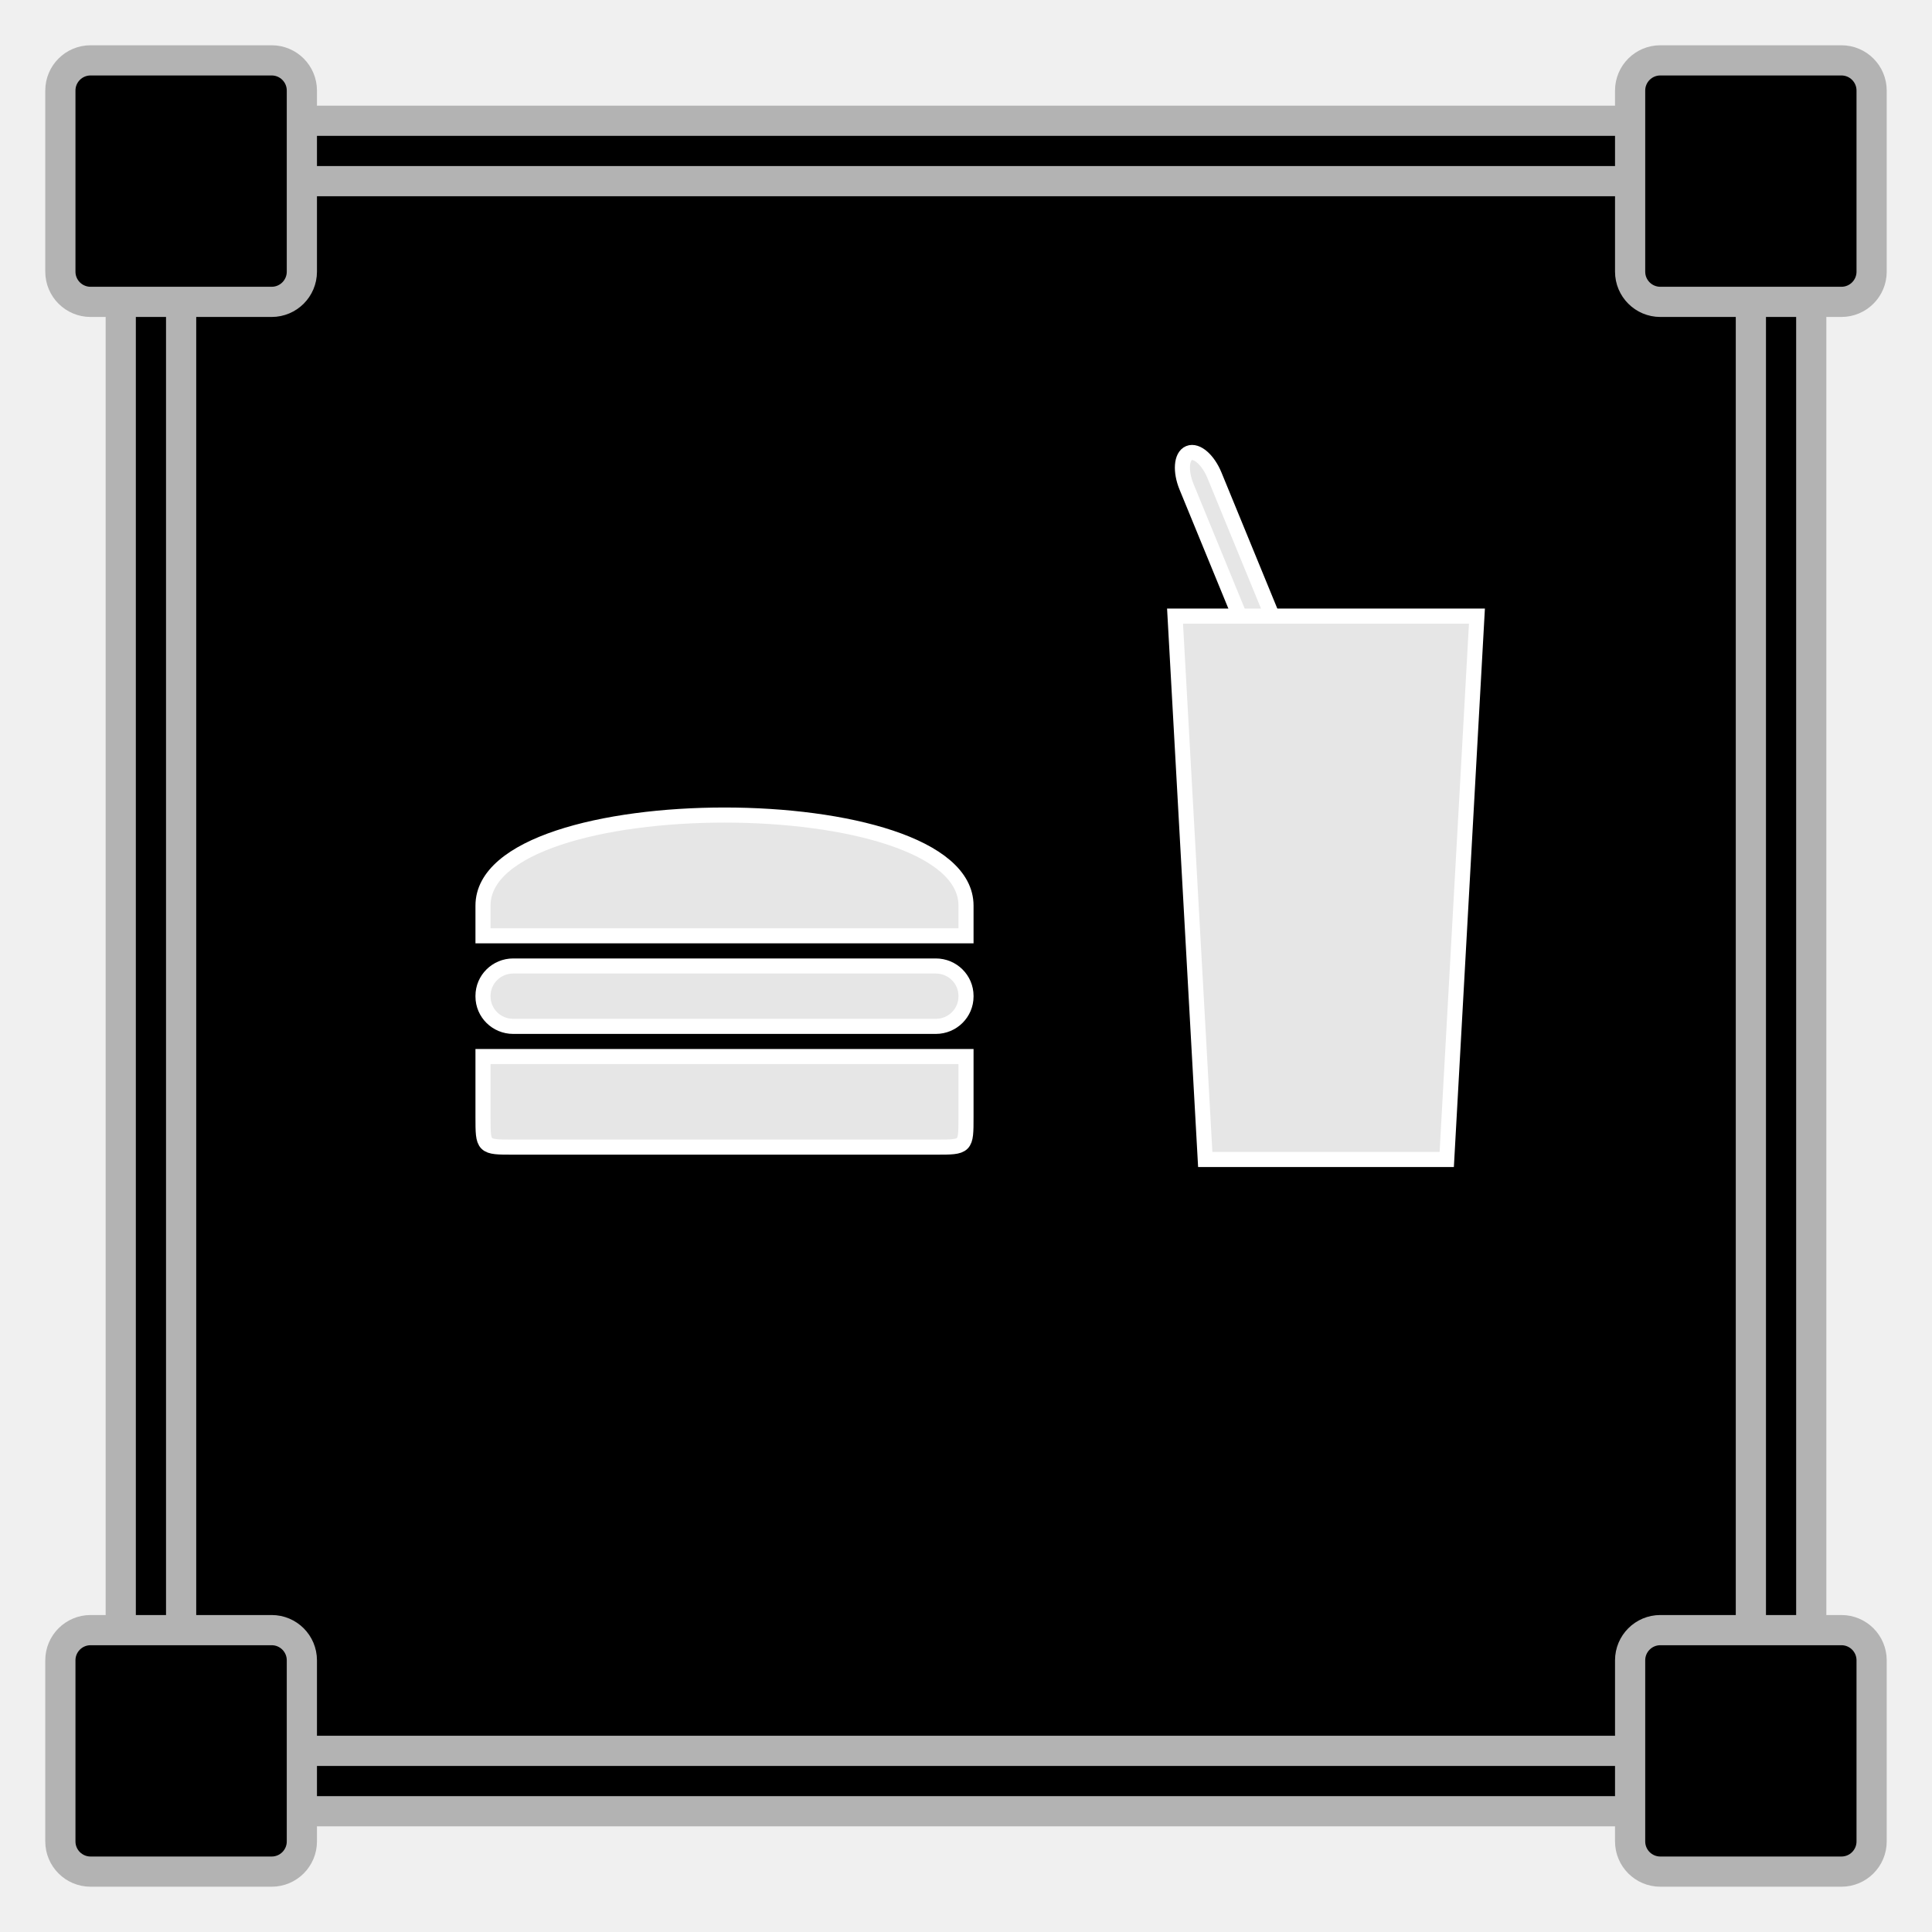
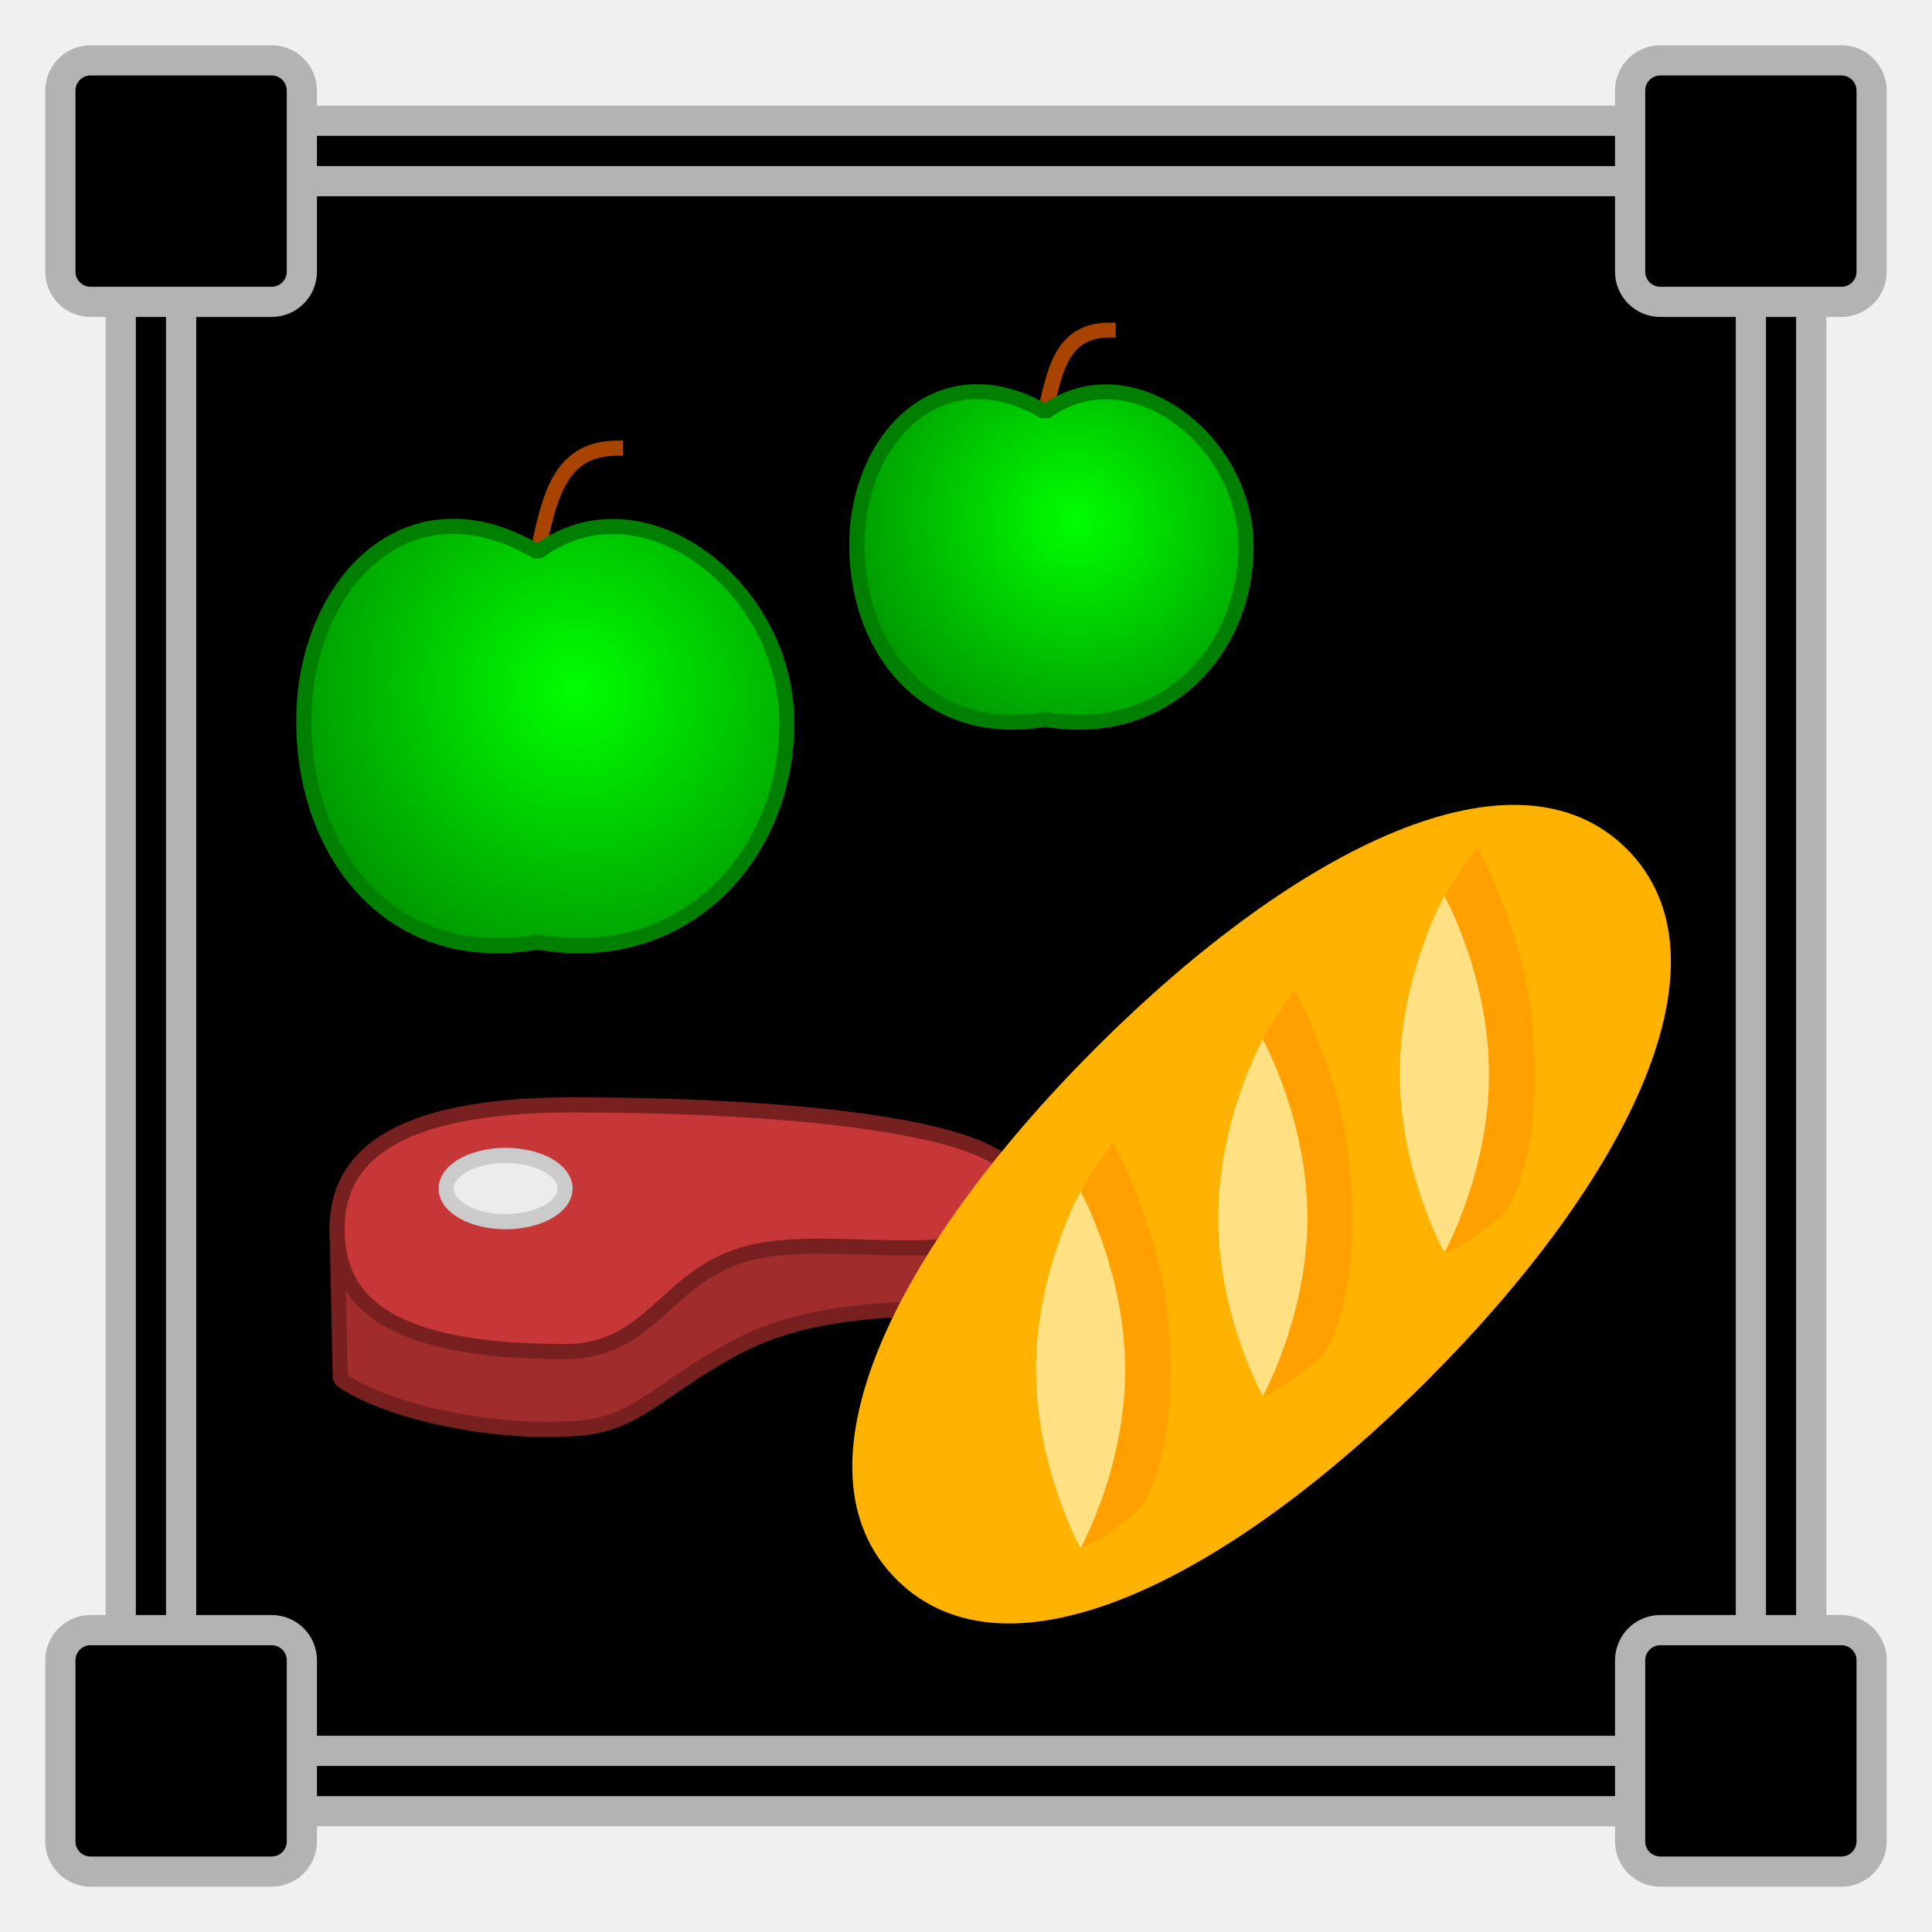
- <svg xmlns="http://www.w3.org/2000/svg" width="512" height="512" viewBox="0 0 135.467 135.467" version="1.1" id="svg8">
+ <svg xmlns="http://www.w3.org/2000/svg" xmlns:xlink="http://www.w3.org/1999/xlink" width="512" height="512" viewBox="0 0 135.467 135.467" version="1.1" id="svg8">
  <defs id="defs2">
+     <linearGradient id="linearGradient2452">
+       <stop style="stop-color:#00ff00;stop-opacity:1;" offset="0" id="stop2448" />
+       <stop style="stop-color:#003e00;stop-opacity:1" offset="1" id="stop2450" />
+     </linearGradient>
    <marker style="overflow:visible;" id="Arrow1Mend" refX="0.0" refY="0.0" orient="auto">
      <path transform="scale(0.4) rotate(180) translate(10,0)" style="fill-rule:evenodd;stroke:#ffffff;stroke-width:1pt;stroke-opacity:1;fill:#ffffff;fill-opacity:1" d="M 0.0,0.0 L 5.0,-5.0 L -12.5,0.0 L 5.0,5.0 L 0.0,0.0 z " id="path868" />
    </marker>
    <marker style="overflow:visible;" id="marker1227" refX="0.0" refY="0.0" orient="auto">
      <path transform="scale(0.8) rotate(180) translate(12.5,0)" style="fill-rule:evenodd;stroke:#ffffff;stroke-width:1pt;stroke-opacity:1;fill:#ffffff;fill-opacity:1" d="M 0.0,0.0 L 5.0,-5.0 L -12.5,0.0 L 5.0,5.0 L 0.0,0.0 z " id="path1225" />
    </marker>
    <marker style="overflow:visible;" id="Arrow1Lend" refX="0.0" refY="0.0" orient="auto">
      <path transform="scale(0.8) rotate(180) translate(12.5,0)" style="fill-rule:evenodd;stroke:#ffffff;stroke-width:1pt;stroke-opacity:1;fill:#ffffff;fill-opacity:1" d="M 0.0,0.0 L 5.0,-5.0 L -12.5,0.0 L 5.0,5.0 L 0.0,0.0 z " id="path862" />
    </marker>
+     <radialGradient xlink:href="#linearGradient2452" id="radialGradient2454" cx="40.057" cy="45.022" fx="40.057" fy="45.022" r="17.462" gradientTransform="matrix(1.380843,1.757465,-1.69697,1.333333,63.42259,-85.97886)" gradientUnits="userSpaceOnUse" />
+     <radialGradient xlink:href="#linearGradient2452" id="radialGradient2454-3" cx="40.057" cy="45.022" fx="40.057" fy="45.022" r="17.462" gradientTransform="matrix(1.380843,1.757465,-1.69697,1.333333,63.42259,-85.97886)" gradientUnits="userSpaceOnUse" />
  </defs>
  <g id="layer2">
    <rect style="opacity:0.997;fill:#000000;stroke:#b3b3b3;stroke-width:2.117;stroke-miterlimit:4;stroke-dasharray:none;stroke-opacity:1;stop-color:#000000" id="rect957" width="118.533" height="118.533" x="8.467" y="8.467" rx="8.467" ry="8.467" />
    <rect style="opacity:0.997;fill:#000000;stroke:#b3b3b3;stroke-width:2.117;stroke-miterlimit:4;stroke-dasharray:none;stroke-opacity:1;stop-color:#000000" id="rect1598" width="110.067" height="110.067" x="12.7" y="12.7" rx="2.117" ry="2.117" />
    <rect style="opacity:0.997;fill:#000000;stroke:#b3b3b3;stroke-width:2.117;stroke-miterlimit:4;stroke-dasharray:none;stroke-opacity:1;stop-color:#000000" id="rect1295" width="16.933" height="16.933" x="4.233" y="4.233" rx="2.117" ry="2.117" />
    <rect style="opacity:0.997;fill:#000000;stroke:#b3b3b3;stroke-width:2.117;stroke-miterlimit:4;stroke-dasharray:none;stroke-opacity:1;stop-color:#000000" id="rect1295-0" width="16.933" height="16.933" x="114.3" y="4.233" rx="2.117" ry="2.117" />
    <rect style="opacity:0.997;fill:#000000;stroke:#b3b3b3;stroke-width:2.117;stroke-miterlimit:4;stroke-dasharray:none;stroke-opacity:1;stop-color:#000000" id="rect1295-6" width="16.933" height="16.933" x="4.233" y="114.3" rx="2.117" ry="2.117" />
    <rect style="opacity:0.997;fill:#000000;stroke:#b3b3b3;stroke-width:2.117;stroke-miterlimit:4;stroke-dasharray:none;stroke-opacity:1;stop-color:#000000" id="rect1295-2" width="16.933" height="16.933" x="114.3" y="114.3" rx="2.117" ry="2.117" />
  </g>
  <g id="layer1">
-     <g id="g3779" transform="translate(2.0000229e-7,-14.81667)">
-       <rect style="opacity:0.997;fill:#e6e6e6;stroke:#ffffff;stroke-width:1.058;stroke-miterlimit:4;stroke-dasharray:none;stroke-opacity:1;stop-color:#000000" id="rect983-6" width="33.867" height="4.233" x="33.867" y="82.55" rx="2.117" ry="2.095" />
-       <path style="opacity:0.997;fill:#e6e6e6;stroke:#ffffff;stroke-width:1.058;stroke-miterlimit:4;stroke-dasharray:none;stroke-opacity:1;stop-color:#000000" d="m 33.867,80.433 33.867,10e-7 v -2.117 c 0,-8.467 -33.867,-8.467 -33.867,0 z" id="path1634" />
-       <path style="opacity:0.997;fill:#e6e6e6;stroke:#ffffff;stroke-width:1.058;stroke-miterlimit:4;stroke-dasharray:none;stroke-opacity:1;stop-color:#000000" d="m 33.867,93.133 c 0,2.117 0,2.117 2.117,2.117 h 29.633 c 2.117,0 2.117,0 2.117,-2.117 V 88.9 H 33.867 Z" id="path1634-2" />
+     <g id="g3178" transform="translate(-1.981803,3.911707)">
+       <path style="fill:none;stroke:#aa4400;stroke-width:1.058;stroke-linecap:square;stroke-linejoin:bevel;stroke-miterlimit:4;stroke-dasharray:none;stroke-opacity:0.996;stop-color:#000000" d="m 39.679,34.804 c 0.797,-3.506 1.377,-7.242 5.465,-7.287" id="path2235" />
+       <path id="path50" style="fill:url(#radialGradient2454);fill-opacity:1;stroke:#008000;stroke-width:1.058;stroke-linecap:square;stroke-linejoin:bevel;stroke-miterlimit:4;stroke-dasharray:none;stroke-opacity:0.996;stop-color:#000000" d="m 57.15,46.76 c -10e-7,9.558 -7.451,17.192 -17.471,15.37 -10.02,1.822 -16.396,-5.927 -16.396,-15.485 0,-9.558 7.287,-17.307 16.396,-11.841 7.287,-5.465 17.471,2.398 17.471,11.957 z" />
    </g>
-     <g id="g3783" transform="translate(-0.1584934,-13.95049)">
-       <rect style="opacity:0.997;fill:#e6e6e6;stroke:#ffffff;stroke-width:1.058;stroke-miterlimit:4;stroke-dasharray:none;stroke-opacity:1;stop-color:#000000" id="rect3694" width="2.117" height="33.867" x="58.858" y="74.009" rx="2.117" ry="2.117" transform="rotate(-22.31386)" />
-       <path style="opacity:0.997;fill:#e6e6e6;stroke:#ffffff;stroke-width:1.058;stroke-miterlimit:4;stroke-dasharray:none;stroke-opacity:1;stop-color:#000000" d="M 84.667,95.25 H 101.6 l 2.117,-38.1 H 82.55 Z" id="path3537" />
+     <g id="g3178-5" transform="matrix(0.8056688,0,0,0.7881434,41.32368,1.460728)" style="stroke-width:1.255">
+       <path style="fill:none;stroke:#aa4400;stroke-width:1.328;stroke-linecap:square;stroke-linejoin:bevel;stroke-miterlimit:4;stroke-dasharray:none;stroke-opacity:0.996;stop-color:#000000" d="m 39.679,34.804 c 0.797,-3.506 1.377,-7.242 5.465,-7.287" id="path2235-3" />
+       <path id="path50-5" style="fill:url(#radialGradient2454-3);fill-opacity:1;stroke:#008000;stroke-width:1.328;stroke-linecap:square;stroke-linejoin:bevel;stroke-miterlimit:4;stroke-dasharray:none;stroke-opacity:0.996;stop-color:#000000" d="m 57.15,46.76 c -10e-7,9.558 -7.451,17.192 -17.471,15.37 -10.02,1.822 -16.396,-5.927 -16.396,-15.485 0,-9.558 7.287,-17.307 16.396,-11.841 7.287,-5.465 17.471,2.398 17.471,11.957 z" />
+     </g>
+     <g id="g7069" transform="matrix(1.312773,0,0,1.322773,90.32682,-20.22715)" style="stroke-width:0.759">
+       <path style="fill:#a02c2c;fill-opacity:1;stroke:#782121;stroke-width:0.803;stroke-linecap:square;stroke-linejoin:bevel;stroke-miterlimit:4;stroke-dasharray:none;stroke-opacity:0.996;stop-color:#000000" d="m -50.8,80.433 0.168,7.958 c 2.198,1.595 7.755,2.943 12.532,2.626 3.334,-0.222 4.257,-1.955 8.467,-4.233 4.21,-2.279 9.393,-2.161 14.959,-2.161 l 0.258,-6.305" id="path5083" />
+       <path id="path4380" style="fill:#c83737;stroke:#782121;stroke-width:0.803;stroke-linecap:square;stroke-linejoin:bevel;stroke-opacity:0.996;stop-color:#000000" d="m -14.416,78.317 c -0.401,5.031 -9.205,2.163 -14.232,3.358 -4.61,1.096 -5.245,5.262 -9.998,5.262 -9.937,0 -12.154,-2.959 -12.154,-6.515 0,-3.556 2.667,-6.565 12.604,-6.565 9.937,0 24.063,0.908 23.78,4.461 z" />
+       <ellipse style="fill:#ececec;fill-opacity:1;stroke:#cccccc;stroke-width:0.803;stroke-linecap:square;stroke-linejoin:bevel;stroke-miterlimit:4;stroke-dasharray:none;stroke-opacity:0.996;stop-color:#000000" id="path4816" cx="-41.8" cy="78.294" rx="3.175" ry="1.756" />
+     </g>
+     <g id="g7086" transform="matrix(0.07473651,0,0,0.07473651,50.19503,46.87064)" style="stroke-width:2.766">
+       <path d="M 854.635,169.365 C 958.144,272.896 856.96,478.485 667.733,667.733 478.507,856.896 272.896,958.101 169.387,854.613 65.856,751.083 167.04,545.493 356.267,356.245 545.472,167.061 751.104,65.856 854.635,169.365 Z" fill="#ffb300" id="path7071" style="stroke-width:7.65" />
+       <path d="m 424.661,617.323 c 6.507,89.216 -7.36,140.139 -25.493,169.237 -38.72,34.795 -57.003,38.72 -57.003,38.72 0,0 -6.123,-242.475 0.512,-334.613 0.448,-6.229 29.781,-45.781 29.781,-45.781 0,0 45.483,80.277 52.203,172.437 z M 595.328,474.645 c 6.507,89.216 -7.381,140.139 -25.493,169.237 -38.72,34.795 -57.003,38.72 -57.003,38.72 0,0 -6.123,-242.453 0.491,-334.613 0.448,-6.229 29.781,-45.781 29.781,-45.781 0,0 45.525,80.299 52.224,172.437 z M 766.464,340.416 c 6.507,89.216 -7.381,140.139 -25.493,169.237 -38.72,34.795 -57.003,38.72 -57.003,38.72 0,0 -6.123,-242.453 0.491,-334.613 0.448,-6.229 29.781,-45.781 29.781,-45.781 0,0 45.483,80.299 52.224,172.437 z" fill="#ffa000" id="path7073" style="stroke-width:7.65" />
+       <path d="m 384,657.984 c 0,92.395 -41.835,167.296 -41.835,167.296 0,0 -41.813,-74.901 -41.813,-167.296 0,-92.395 41.813,-167.317 41.813,-167.317 0,0 41.835,74.923 41.835,167.317 z M 554.965,515.349 c 0,92.416 -41.813,167.317 -41.813,167.317 0,0 -41.813,-74.901 -41.835,-167.317 0,-92.373 41.835,-167.296 41.835,-167.296 0,0 41.813,74.923 41.813,167.296 z m 170.368,-134.72 c 0,92.416 -41.835,167.317 -41.835,167.317 0,0 -41.813,-74.901 -41.835,-167.317 0,-92.373 41.835,-167.296 41.835,-167.296 0,0 41.835,74.923 41.835,167.296 z" fill="#ffe082" id="path7075" style="stroke-width:7.65" />
    </g>
  </g>
</svg>
